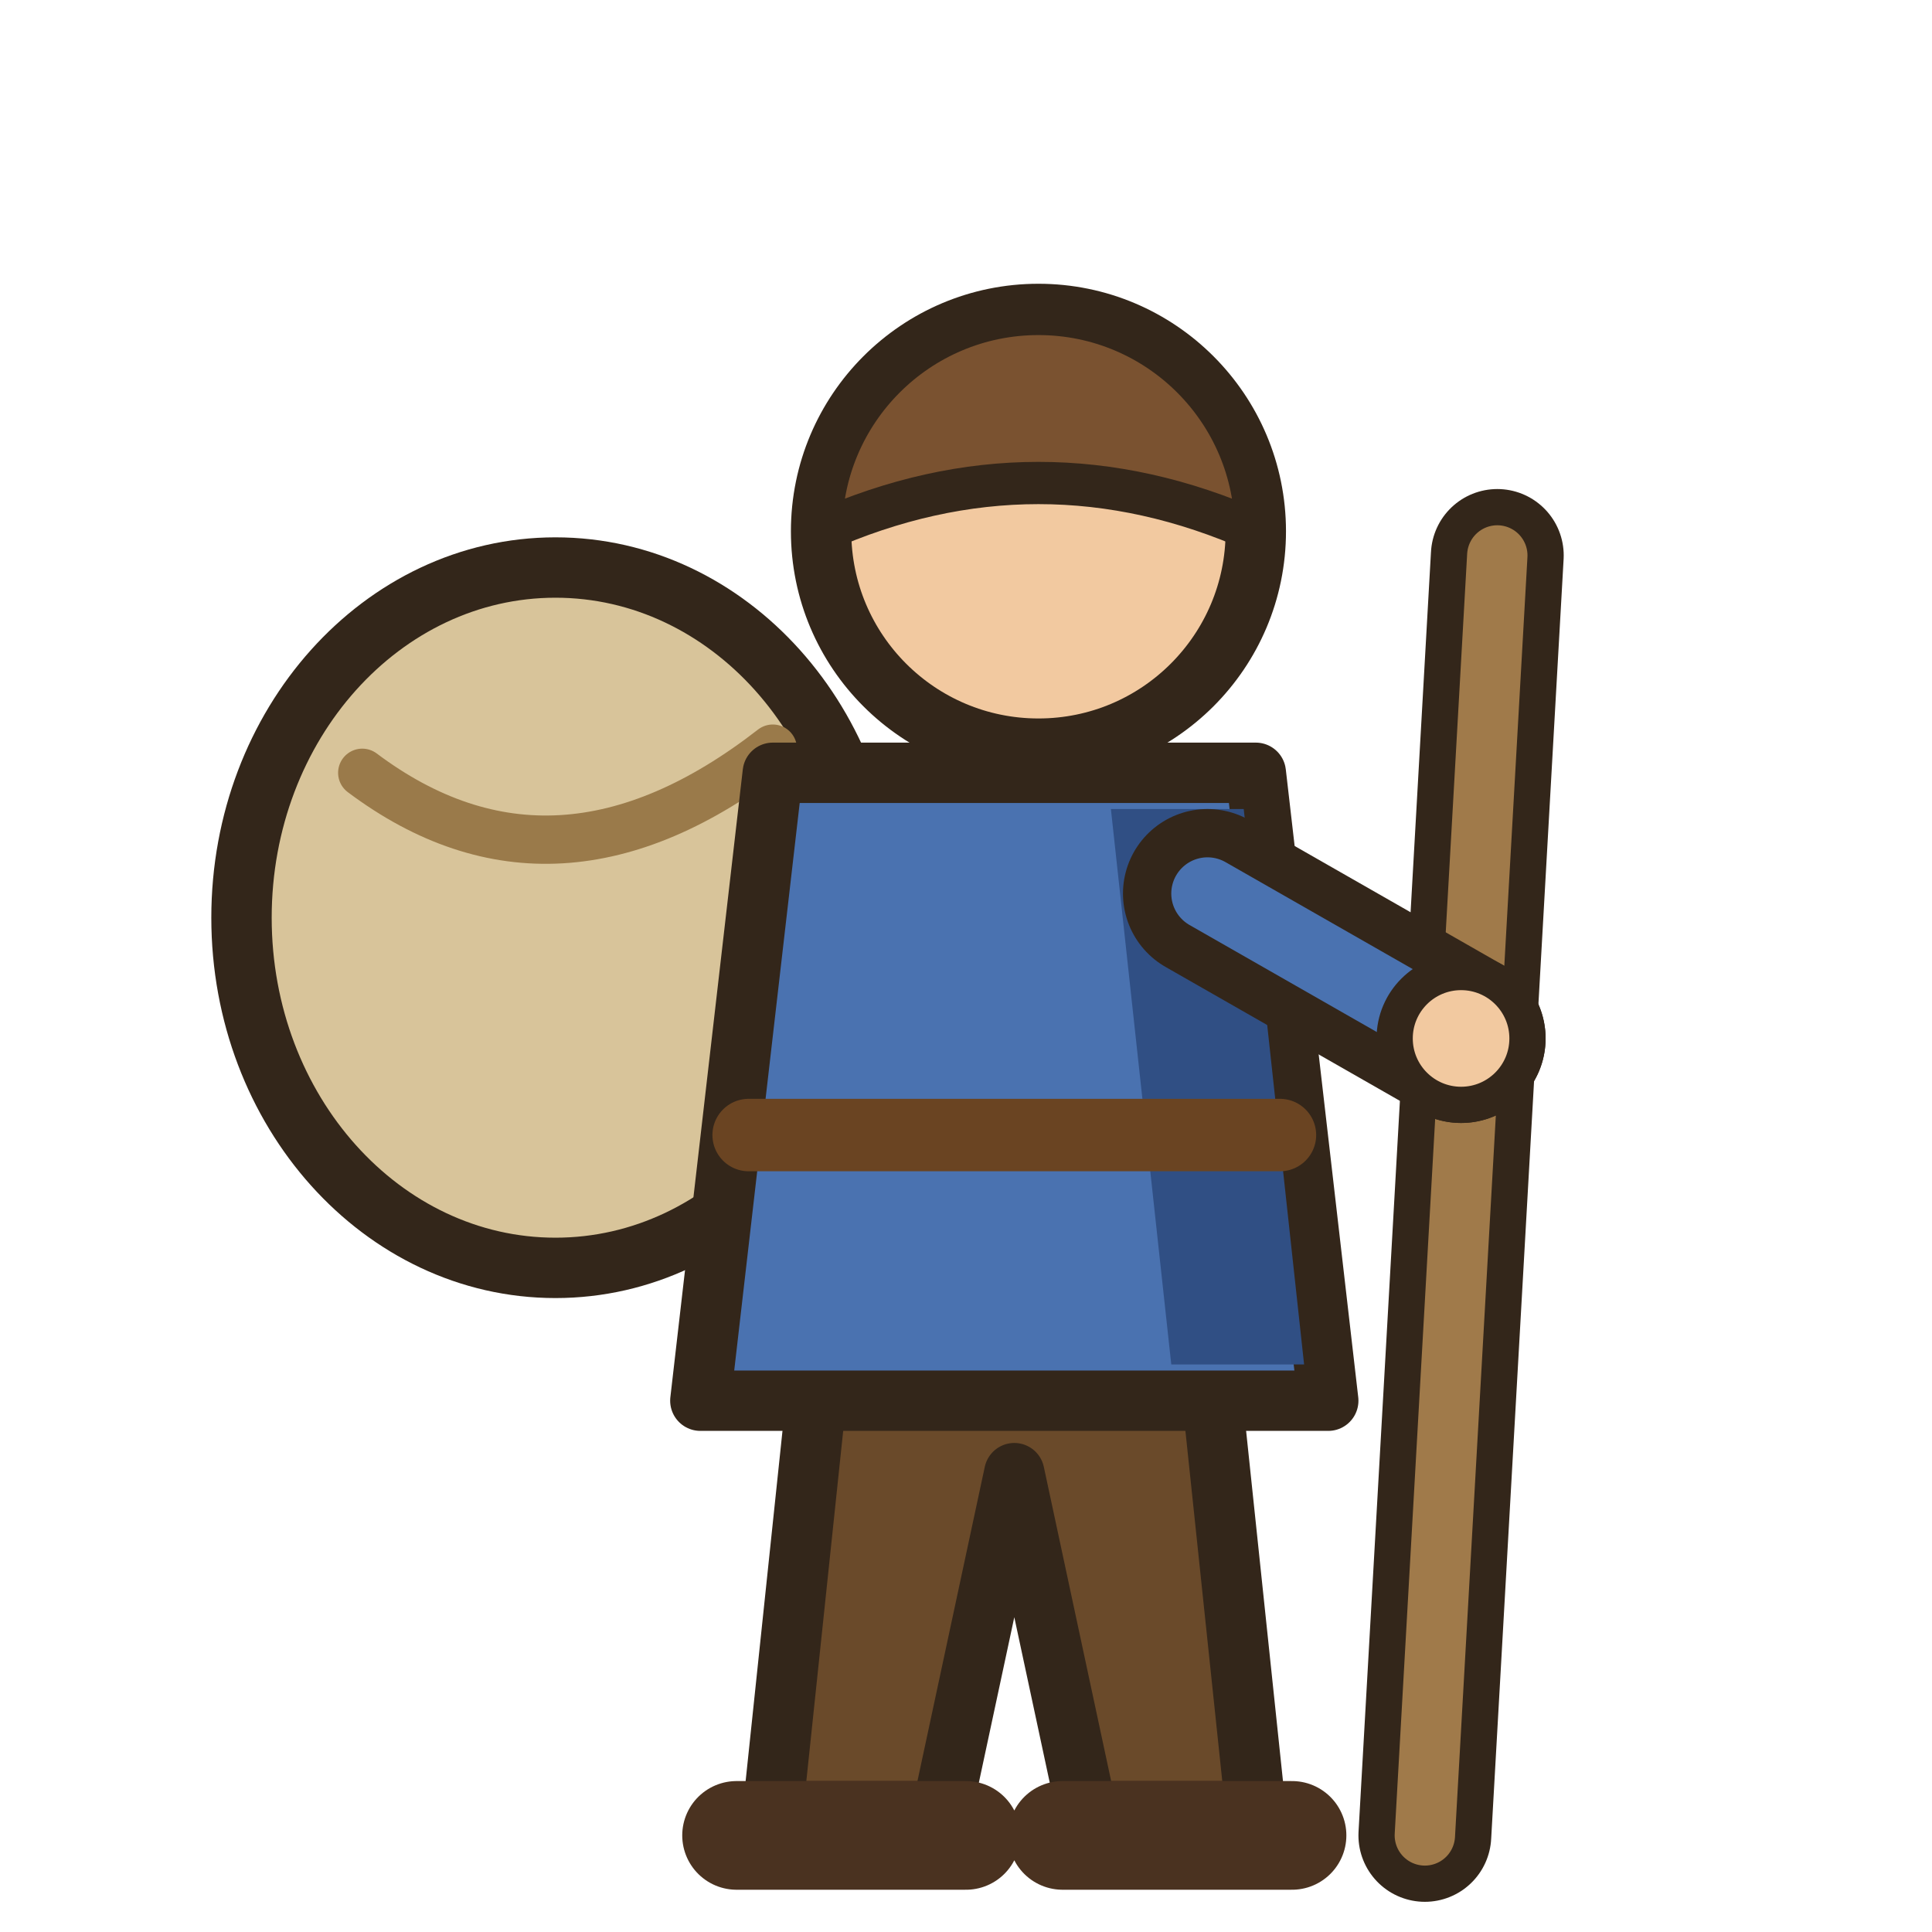
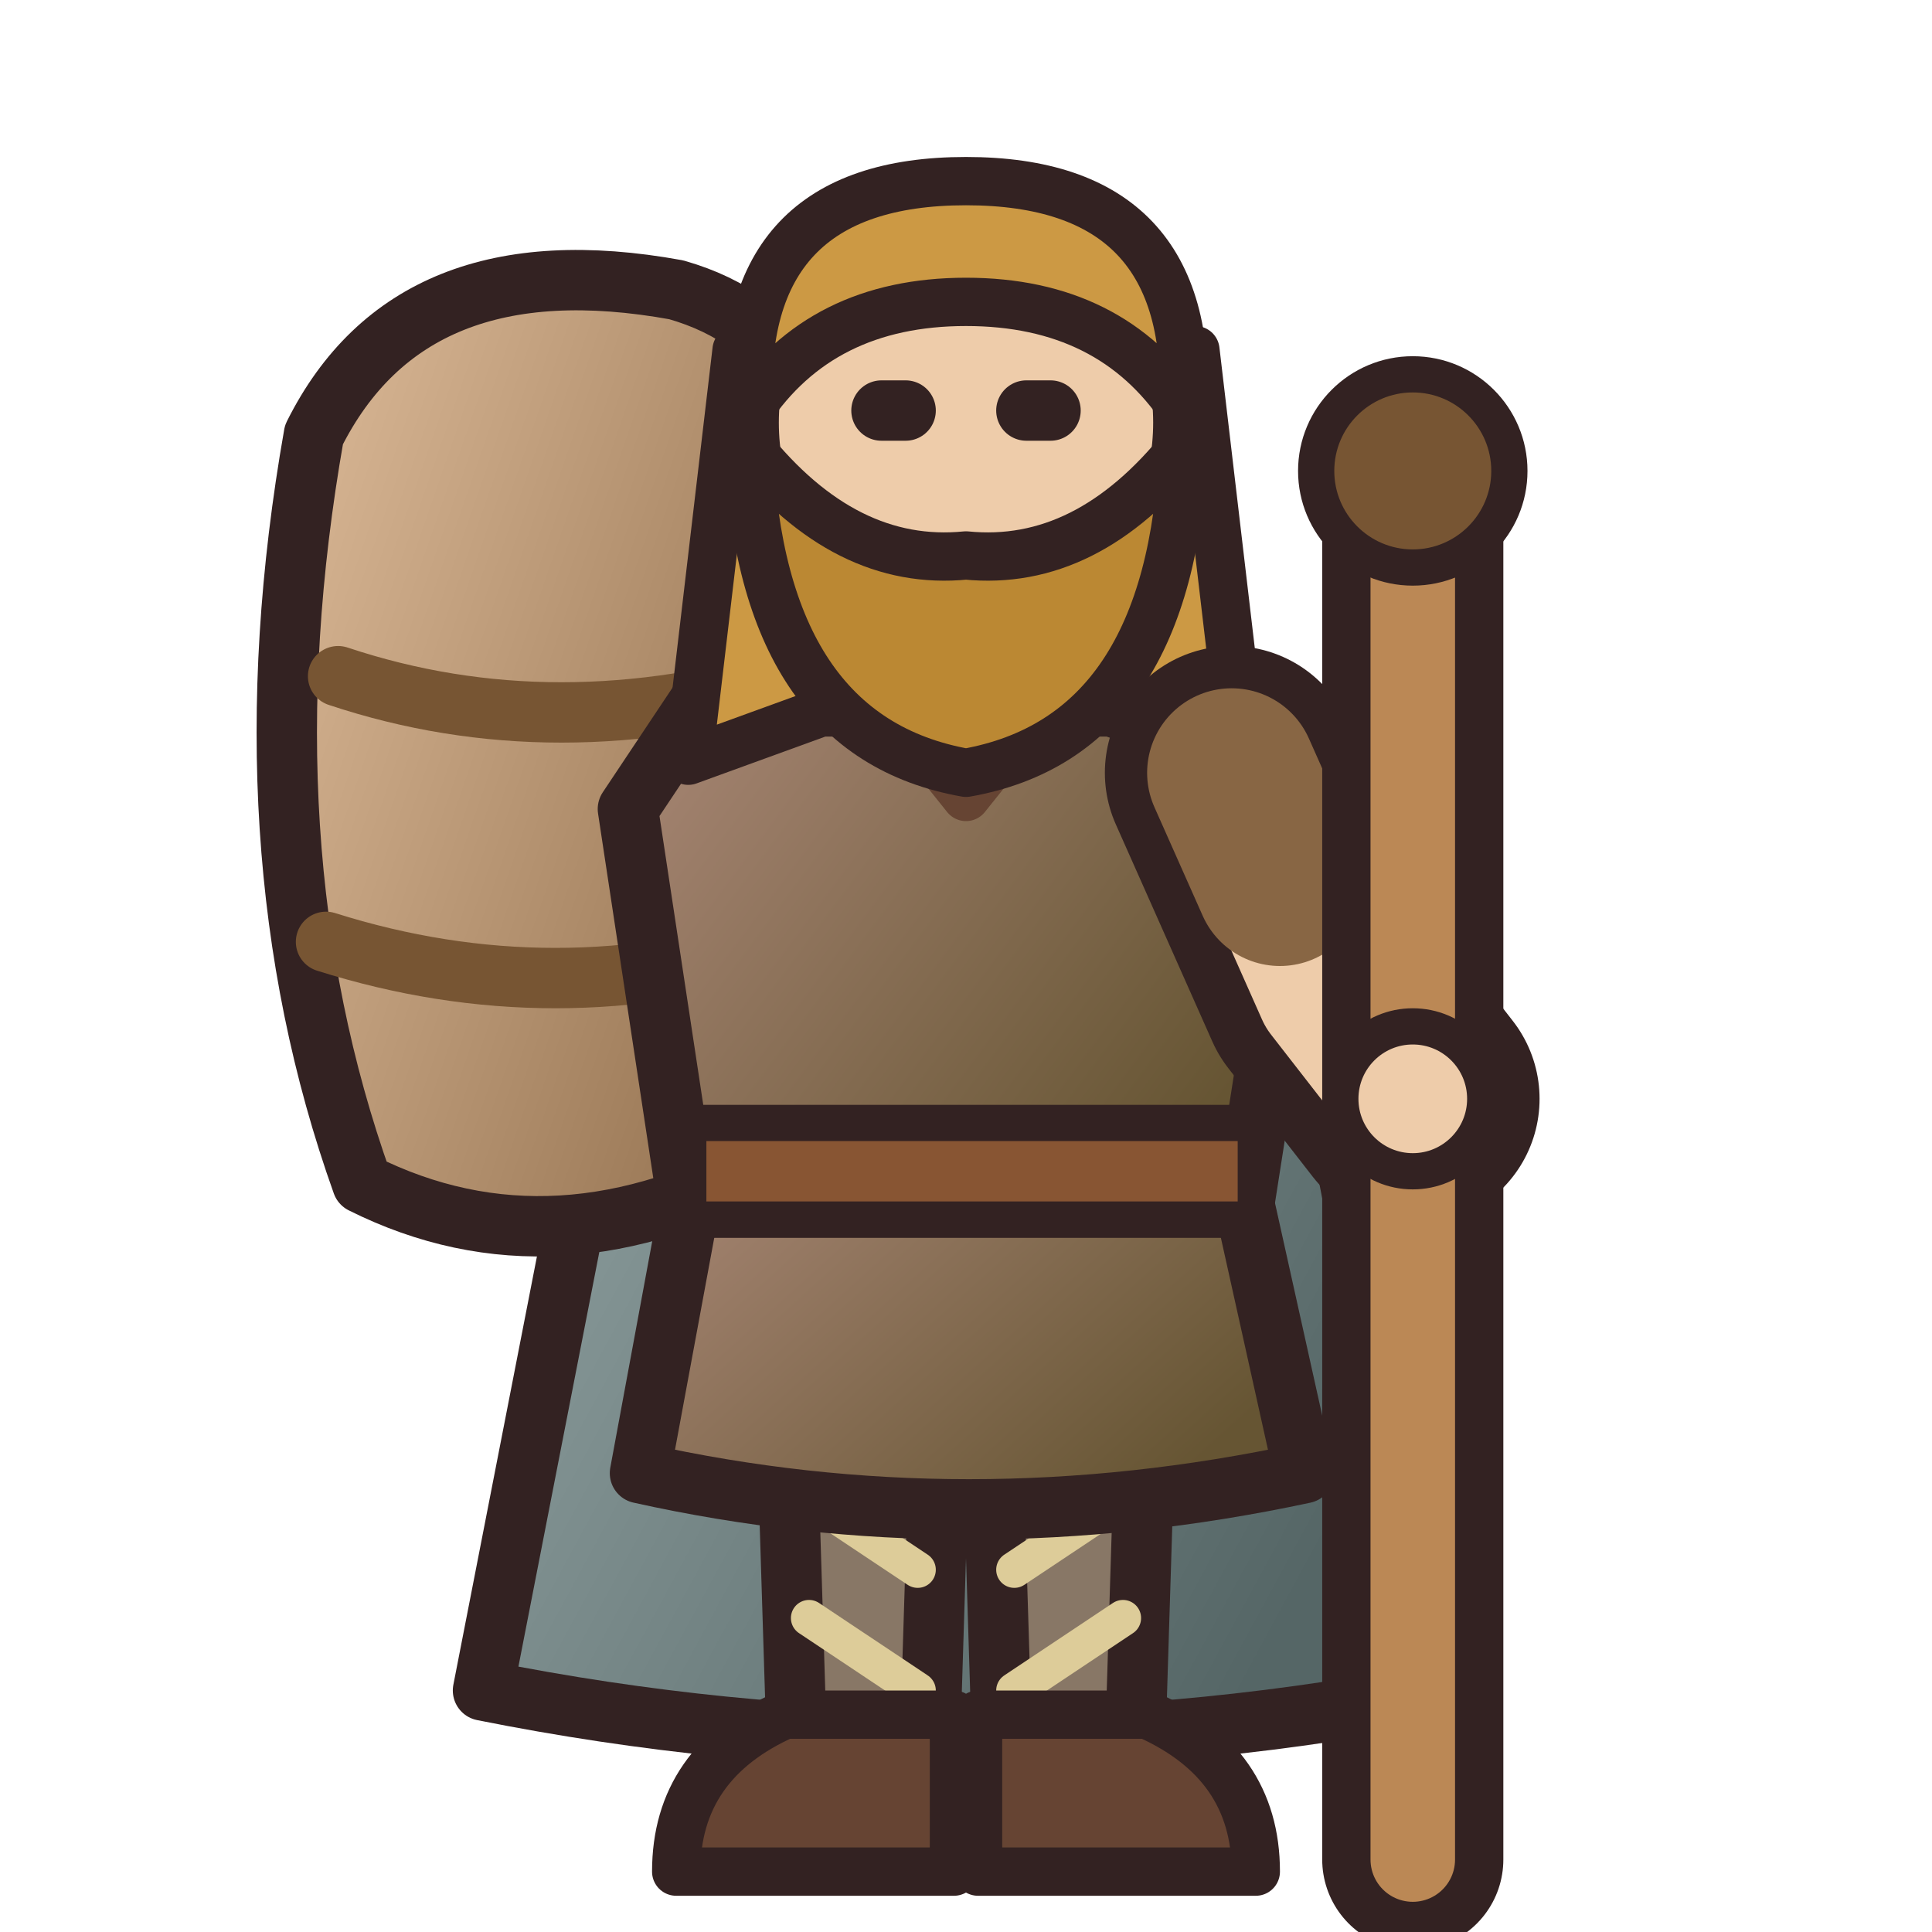
<svg xmlns="http://www.w3.org/2000/svg" viewBox="0 0 16 16">
-   <g stroke="#33261a" stroke-width=".5" stroke-linejoin="round" stroke-linecap="round">
-     <ellipse cx="4.6" cy="7.6" rx="2.6" ry="2.9" fill="#d8c49a" />
-     <path d="M3,6.4Q4.6,7.6 6.4,6.2" fill="none" stroke="#9a7a4a" stroke-width=".4" />
-     <path d="M6.8,11.2L6.4,15H7.8L8.4,12.2L9,15H10.4L10,11.2Z" fill="#6a4a2a" />
-     <path d="M6.1,15.2H8M8.8,15.2H10.7" fill="none" stroke="#4a3220" stroke-width=".9" />
-     <path d="M6.4,6.4H10.4L11,11.6H5.8Z" fill="#4a72b0" />
-     <path d="M9.2,6.7H10.3L10.8,11.3H9.7Z" fill="#304f84" stroke="none" />
-     <path d="M6.2,9.4 10.6,9.4" fill="none" stroke="#6a4422" stroke-width=".6" />
-     <circle cx="8.6" cy="4.4" r="1.8" fill="#f2c9a0" />
-     <path d="M6.8,4.4A1.8,1.8 0 0 1 10.4,4.4Q8.6,3.6 6.8,4.4Z" fill="#7a5230" stroke-width=".35" />
-     <path d="M12.4,4.6 11.8,15.2" fill="none" stroke="#33261a" stroke-width="1.1" />
-     <path d="M12.4,4.6 11.8,15.2" fill="none" stroke="#a07a4a" stroke-width=".5" />
-     <path d="M10,7.4 12.1,8.6" fill="none" stroke="#33261a" stroke-width="1.4" />
-     <path d="M10,7.4 12.1,8.6" fill="none" stroke="#4a72b0" stroke-width=".6" />
-     <circle cx="12.1" cy="8.6" r=".55" fill="#f2c9a0" stroke-width=".3" />
+   <defs>
+     <linearGradient id="g0" y2=".6">
+       <stop stop-color="#9aa" />
+       <stop offset="1" stop-color="#566" />
+     </linearGradient>
+     <linearGradient id="g1" y2=".6">
+       <stop stop-color="#a87" />
+       <stop offset="1" stop-color="#653" />
+     </linearGradient>
+     <linearGradient id="g2" y2=".6">
+       <stop stop-color="#db9" />
+       <stop offset="1" stop-color="#975" />
+     </linearGradient>
+     <path id="p0" d="M10.2,6.4 11,8.2l.7,.9" />
+     <path id="p1" d="M11.7,15.4l0-11.2" />
+   </defs>
+   <g stroke="#322" stroke-width=".5" stroke-linejoin="round" stroke-linecap="round">
+     <path d="M5.6,5.8q2.4-.6 4.8,0L12,14q-4,.8-8,0Z" fill="url(#g0)" />
+     <path d="M6.5,11.3H7.8l-.1,3.2H6.6Z" fill="#876" />
+     <path d="M9.5,11.3H8.2l.1,3.2H9.4Z" fill="#876" />
+     <path d="M6.7,12.4l.9,.6m-.9,.4l.9,.6m.8-1l.9-.6M8.4,14l.9-.6" fill="none" stroke="#dc9" stroke-width=".3" />
+     <path d="M6.5,14.2H7.9l0,1.3H5.6q0-.9 .9-1.3Zm3,0H8.1l0,1.3h2.3q0-.9-.9-1.3Z" fill="#643" stroke-width=".4" />
+     <path d="M5.8,9.5h4.4l.6,2.7q-2.8,.6-5.5,0Z" fill="url(#g1)" />
+     <path d="M2.6,3.6q.8-1.6 3-1.2Q7,2.8 6.8,4.6l-.4,5q-1.8,1-3.4,.2Q2,7 2.6,3.6Z" fill="url(#g2)" />
+     <path d="M2.8,5.6q1.8,.6 3.8,0M2.7,7.8q1.9,.6 3.8,0" fill="none" stroke="#753" />
+     <path d="M5.8,5.8q2.2-.6 4.4,0l.6,1L10.3,10H5.7L5.2,6.7Z" fill="url(#g1)" />
+     <path d="M7.2,5.6l.8,1 .8-1" fill="none" stroke="#643" stroke-width=".4" />
+     <path d="M5.7,9.3h4.7v.8H5.7Z" fill="#853" stroke-width=".3" />
+     <g transform="translate(8,3.5)">
+       <path d="M-1.9-.6l-.4,3.4 1.1-.4 2.4,0 1.1,.4L1.9-.6Z" fill="#c94" stroke-width=".4" />
+       <ellipse rx="1.8" ry="1.9" fill="#eca" />
+       <path d="M-1.8,.2Q-1.7,2.6 0,2.9 1.7,2.6 1.8,.2 1,1.2 0,1.1q-1,.1-1.8-.9Z" fill="#b83" stroke-width=".4" />
+       <path d="M-.7-.1h.2m1,0H.7" fill="none" />
+       <path d="M-1.8-.1Q-1.9-2 0-2 1.9-2 1.8-.1 1.2-1 0-1-1.2-1-1.8-.1Z" fill="#c94" stroke-width=".4" />
+     </g>
+     <use href="#p0" fill="none" stroke-width="2.1" />
+     <use href="#p0" fill="none" stroke="#eca" stroke-width="1.2" />
+     <path d="M10.2,6.4l.4,.9" fill="none" stroke="#864" stroke-width="1.4" />
+     <use href="#p1" fill="none" stroke-width="1.5" />
+     <use href="#p1" fill="none" stroke="#b85" stroke-width=".7" />
+     <ellipse cx="11.7" cy="3.9" rx=".8" ry=".8" fill="#753" stroke-width=".3" />
+     <circle cx="11.7" cy="9.1" r=".6" fill="#eca" stroke-width=".3" />
  </g>
</svg>
